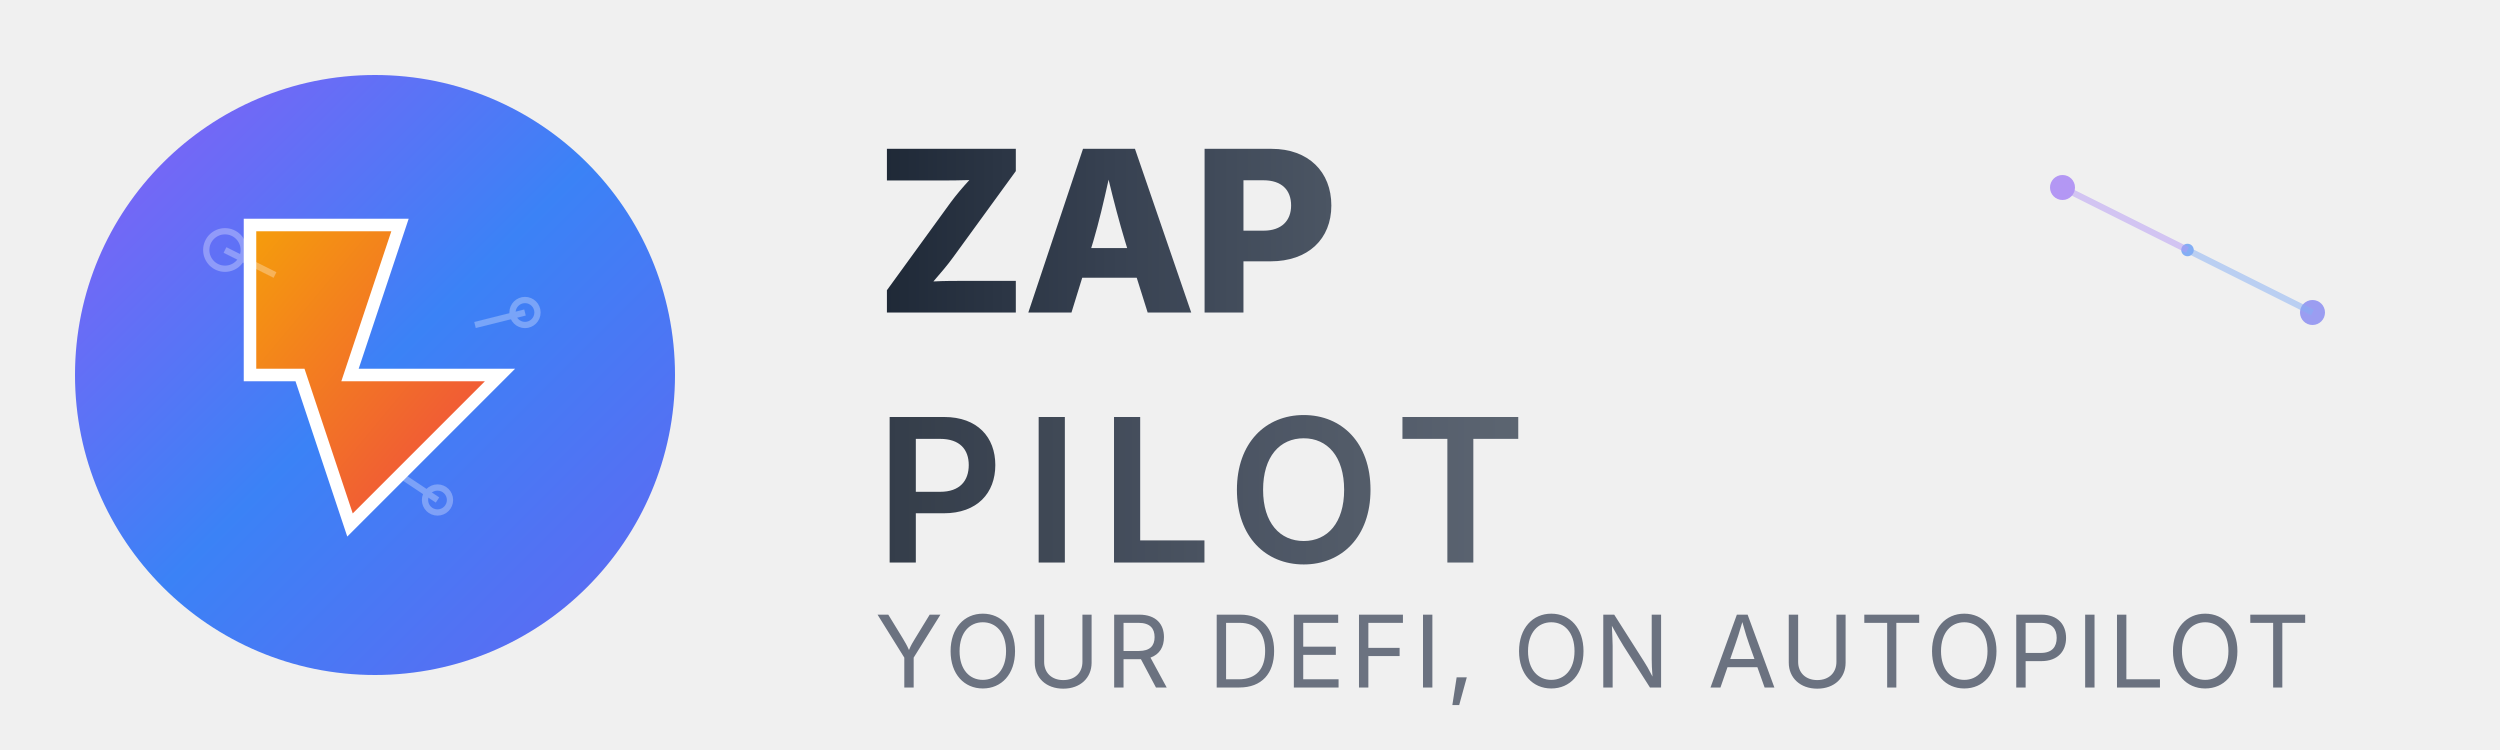
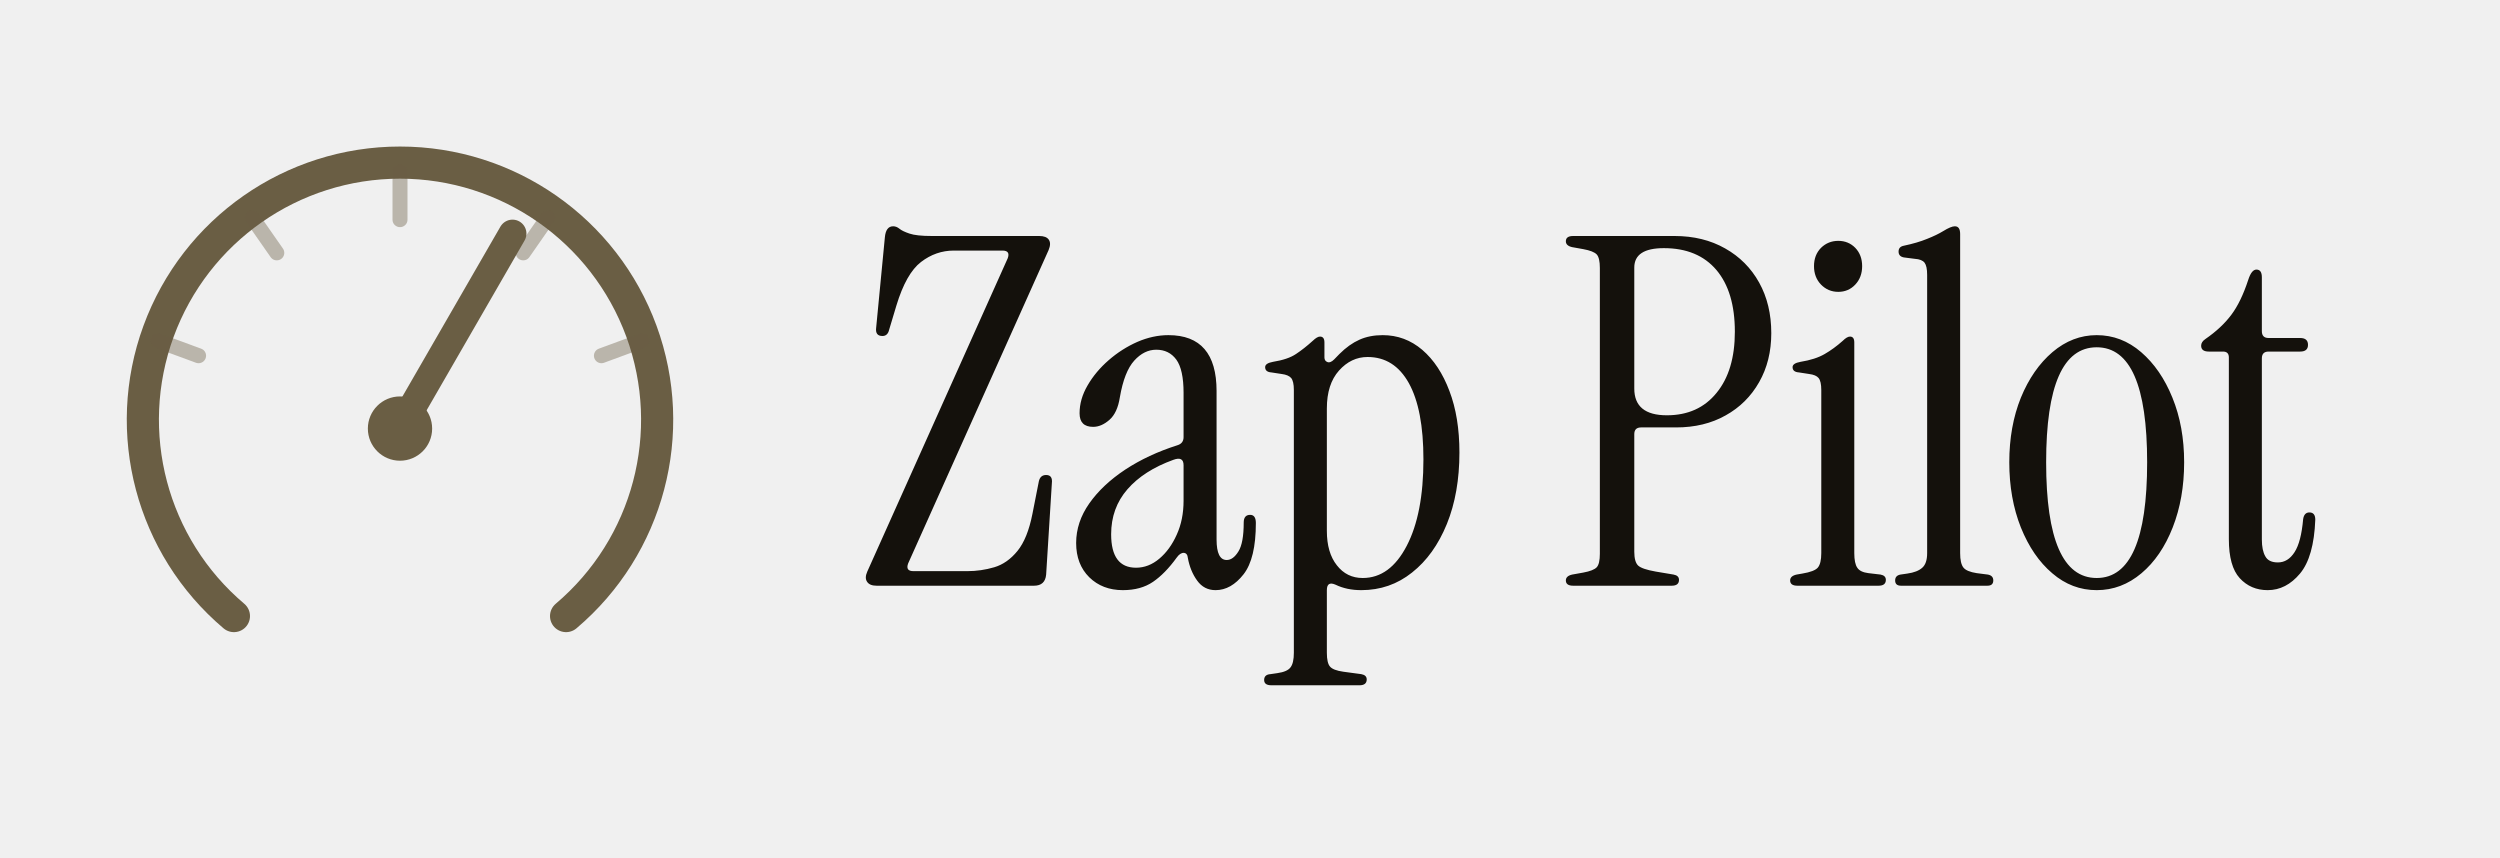
- <svg xmlns="http://www.w3.org/2000/svg" width="2000" height="600" viewBox="0 0 200 60" fill="none">
-   <defs>
-     <linearGradient id="darkMainGradient" x1="0%" y1="0%" x2="100%" y2="100%">
-       <stop offset="0%" style="stop-color:#8B5CF6;stop-opacity:1" />
-       <stop offset="50%" style="stop-color:#3B82F6;stop-opacity:1" />
-       <stop offset="100%" style="stop-color:#6366F1;stop-opacity:1" />
-     </linearGradient>
-     <linearGradient id="darkLightningGradient" x1="0%" y1="0%" x2="100%" y2="100%">
-       <stop offset="0%" style="stop-color:#F59E0B;stop-opacity:1" />
-       <stop offset="100%" style="stop-color:#EF4444;stop-opacity:1" />
-     </linearGradient>
-     <linearGradient id="darkTextGradient" x1="0%" y1="0%" x2="100%" y2="0%">
-       <stop offset="0%" style="stop-color:#1F2937;stop-opacity:1" />
-       <stop offset="50%" style="stop-color:#374151;stop-opacity:1" />
-       <stop offset="100%" style="stop-color:#4B5563;stop-opacity:1" />
-     </linearGradient>
-   </defs>
-   <circle cx="30" cy="30" r="24" fill="url(#darkMainGradient)" />
-   <path d="M20 18 L32 18 L28 30 L40 30 L28 42 L24 30 L20 30 Z" fill="url(#darkLightningGradient)" stroke="white" stroke-width="1" />
-   <g opacity="0.3" stroke="white" stroke-width="0.5" fill="none">
-     <circle cx="18" cy="20" r="1.5" />
-     <circle cx="42" cy="25" r="1" />
-     <circle cx="35" cy="40" r="1" />
-     <line x1="18" y1="20" x2="22" y2="22" />
-     <line x1="38" y1="26" x2="42" y2="25" />
-     <line x1="32" y1="38" x2="35" y2="40" />
+ <svg xmlns="http://www.w3.org/2000/svg" width="175" height="60" viewBox="0 0 175 60" fill="none">
+   <g transform="translate(4 6) scale(0.75)">
+     <g stroke="#6a5e44" stroke-linecap="round">
+       <path d="M16.5 49.5 A24 24 0 1 1 47.5 49.5" fill="none" stroke-width="3" />
+       <g stroke-width="1.4" stroke-opacity="0.4">
+         <line x1="32" y1="8" x2="32" y2="12.5" />
+         <line x1="45.8" y1="12.3" x2="43.5" y2="15.6" />
+         <line x1="18.2" y1="12.3" x2="20.5" y2="15.6" />
+         <line x1="54.6" y1="23.8" x2="50.8" y2="25.2" />
+         <line x1="9.4" y1="23.8" x2="13.2" y2="25.2" />
+       </g>
+       <line x1="32" y1="32" x2="42.5" y2="13.8" stroke-width="2.6" />
+     </g>
+     <circle cx="32" cy="32" r="3" fill="#6a5e44" />
  </g>
-   <g fill="url(#darkTextGradient)">
-     <text x="70" y="25" font-family="Inter, system-ui, sans-serif" font-size="18" font-weight="800" letter-spacing="-0.02em">ZAP</text>
-     <text x="70" y="45" font-family="Inter, system-ui, sans-serif" font-size="16" font-weight="600" letter-spacing="0.1em" opacity="0.9">PILOT</text>
-   </g>
-   <g opacity="0.6">
-     <circle cx="165" cy="15" r="1" fill="#8B5CF6" />
-     <circle cx="175" cy="20" r="0.5" fill="#3B82F6" />
-     <circle cx="185" cy="25" r="1" fill="#6366F1" />
-     <line x1="165" y1="15" x2="175" y2="20" stroke="#8B5CF6" stroke-width="0.5" opacity="0.5" />
-     <line x1="175" y1="20" x2="185" y2="25" stroke="#3B82F6" stroke-width="0.5" opacity="0.5" />
-   </g>
-   <text x="70" y="55" font-family="Inter, system-ui, sans-serif" font-size="8" font-weight="400" fill="#6B7280" letter-spacing="0.05em">YOUR DEFI, ON AUTOPILOT</text>
+   <path d="M72.38 41L61.36 41Q60.88 41 60.70 40.73Q60.51 40.46 60.71 40.01L70.54 18.08Q70.74 17.54 70.17 17.54L66.77 17.54Q65.51 17.54 64.47 18.34Q63.43 19.14 62.75 21.38L62.24 23.08Q62.14 23.52 61.77 23.52Q61.26 23.52 61.33 22.95L61.94 16.62Q62.01 15.84 62.52 15.84Q62.75 15.84 62.96 16.01Q63.16 16.18 63.66 16.35Q64.15 16.52 65.24 16.52L72.75 16.52Q73.23 16.52 73.41 16.77Q73.60 17.03 73.40 17.51L63.57 39.44Q63.37 39.98 63.94 39.98L67.72 39.98Q68.67 39.98 69.59 39.71Q70.51 39.44 71.22 38.57Q71.93 37.70 72.27 35.97L72.72 33.69Q72.82 33.25 73.23 33.25Q73.70 33.25 73.63 33.83L73.23 40.22Q73.16 41 72.38 41 M78.60 41.31Q77.17 41.31 76.25 40.41Q75.33 39.50 75.33 38.01Q75.33 36.55 76.25 35.24Q77.17 33.93 78.77 32.87Q80.37 31.82 82.41 31.17Q82.85 31.04 82.85 30.60L82.85 27.50Q82.85 25.87 82.34 25.17Q81.83 24.48 80.94 24.48Q80.09 24.48 79.40 25.24Q78.70 26.01 78.39 27.81Q78.22 28.90 77.66 29.39Q77.10 29.88 76.52 29.88Q75.57 29.88 75.57 28.93Q75.57 27.94 76.13 26.98Q76.69 26.01 77.61 25.21Q78.53 24.41 79.62 23.93Q80.71 23.46 81.79 23.46Q85.16 23.46 85.16 27.37L85.16 37.77Q85.16 39.20 85.87 39.20Q86.32 39.20 86.69 38.60Q87.06 38.01 87.06 36.58Q87.06 36.04 87.51 36.04Q87.91 36.04 87.91 36.61Q87.91 39.10 87.05 40.20Q86.18 41.31 85.09 41.31Q84.28 41.31 83.80 40.64Q83.32 39.98 83.15 39.06Q83.12 38.72 82.87 38.70Q82.61 38.69 82.37 39.03Q81.56 40.15 80.71 40.73Q79.86 41.31 78.60 41.31M79.52 39.74Q80.40 39.74 81.15 39.11Q81.90 38.48 82.37 37.43Q82.85 36.38 82.85 35.05L82.85 32.57Q82.85 31.92 82.13 32.19Q80.06 32.94 78.92 34.25Q77.78 35.56 77.78 37.40Q77.78 39.74 79.52 39.74 M95.16 47.97L89 47.97Q88.49 47.97 88.49 47.60Q88.49 47.22 88.93 47.19L89.41 47.12Q90.12 47.02 90.34 46.71Q90.57 46.41 90.57 45.69L90.57 27.30Q90.57 26.69 90.38 26.46Q90.19 26.24 89.72 26.18L89 26.07Q88.56 26.04 88.56 25.70Q88.56 25.43 89.10 25.33Q90.16 25.16 90.72 24.78Q91.28 24.41 91.89 23.86Q92.20 23.56 92.40 23.56Q92.71 23.56 92.71 23.97L92.71 25.02Q92.71 25.26 92.91 25.34Q93.12 25.43 93.39 25.16L93.76 24.78Q94.44 24.10 95.16 23.78Q95.87 23.46 96.79 23.46Q98.35 23.46 99.56 24.49Q100.77 25.53 101.46 27.37Q102.16 29.20 102.16 31.68Q102.16 34.51 101.28 36.68Q100.39 38.86 98.84 40.08Q97.30 41.31 95.29 41.31Q94.27 41.31 93.49 40.93Q92.88 40.66 92.88 41.31L92.88 45.69Q92.88 46.41 93.10 46.66Q93.32 46.92 94.03 47.02L95.29 47.19Q95.67 47.26 95.67 47.56Q95.67 47.97 95.16 47.97M95.39 40.46Q97.30 40.46 98.47 38.21Q99.64 35.97 99.64 32.16Q99.64 28.66 98.62 26.82Q97.60 24.99 95.73 24.99Q94.58 24.99 93.73 25.94Q92.88 26.89 92.88 28.59L92.88 37.16Q92.88 38.69 93.58 39.57Q94.27 40.46 95.39 40.46  M117.02 41L110.12 41Q109.61 41 109.61 40.63Q109.61 40.32 110.05 40.22L110.83 40.08Q111.54 39.95 111.77 39.71Q111.99 39.47 111.99 38.76L111.99 18.76Q111.99 18.05 111.77 17.81Q111.54 17.57 110.83 17.44L110.05 17.30Q109.61 17.20 109.61 16.89Q109.61 16.52 110.12 16.52L117.22 16.52Q119.23 16.52 120.76 17.39Q122.29 18.25 123.14 19.78Q123.99 21.31 123.99 23.32Q123.99 25.26 123.14 26.75Q122.29 28.25 120.79 29.08Q119.30 29.92 117.32 29.92L114.88 29.92Q114.40 29.92 114.40 30.39L114.40 38.62Q114.40 39.33 114.67 39.59Q114.94 39.84 115.90 40.01L117.15 40.22Q117.53 40.29 117.53 40.59Q117.53 41 117.02 41M114.40 18.73L114.40 27.20Q114.40 29.07 116.68 29.07Q118.89 29.07 120.16 27.50Q121.44 25.94 121.44 23.22Q121.44 20.43 120.15 18.90Q118.85 17.37 116.47 17.37Q114.40 17.37 114.40 18.73 M128.68 20.43Q127.97 20.43 127.47 19.92Q126.98 19.41 126.98 18.63Q126.98 17.85 127.47 17.35Q127.97 16.86 128.68 16.86Q129.39 16.86 129.87 17.35Q130.35 17.85 130.35 18.63Q130.35 19.41 129.87 19.92Q129.39 20.43 128.68 20.43M131.50 41L125.82 41Q125.31 41 125.31 40.63Q125.31 40.32 125.76 40.22L126.16 40.15Q127.01 40.01 127.25 39.73Q127.49 39.44 127.49 38.72L127.49 27.30Q127.49 26.69 127.30 26.46Q127.12 26.24 126.64 26.18L125.93 26.07Q125.48 26.04 125.48 25.70Q125.48 25.43 126.03 25.33Q127.08 25.16 127.73 24.78Q128.37 24.41 128.99 23.86Q129.29 23.56 129.50 23.56Q129.80 23.56 129.80 23.97L129.80 38.72Q129.80 39.44 130.01 39.74Q130.21 40.05 130.79 40.12L131.64 40.22Q132.01 40.29 132.01 40.59Q132.01 41 131.50 41 M139.12 41L133.07 41Q132.66 41 132.66 40.63Q132.66 40.29 133.03 40.22L133.51 40.15Q134.22 40.05 134.56 39.74Q134.90 39.44 134.90 38.72L134.90 19.24Q134.90 18.63 134.72 18.39Q134.53 18.15 134.05 18.12L133.27 18.02Q132.90 17.95 132.90 17.61Q132.90 17.27 133.27 17.20Q134.22 17 134.90 16.72Q135.58 16.45 136.02 16.18Q136.57 15.84 136.84 15.84Q137.21 15.84 137.21 16.38L137.21 38.72Q137.21 39.44 137.44 39.73Q137.66 40.01 138.37 40.12L139.15 40.22Q139.53 40.29 139.53 40.63Q139.53 41 139.12 41 M146.77 41.31Q145.03 41.31 143.66 40.13Q142.28 38.96 141.46 36.92Q140.65 34.88 140.65 32.36Q140.65 29.85 141.46 27.84Q142.28 25.84 143.67 24.65Q145.07 23.46 146.77 23.46Q148.50 23.46 149.88 24.65Q151.26 25.84 152.07 27.84Q152.89 29.85 152.89 32.36Q152.89 34.88 152.09 36.92Q151.29 38.96 149.90 40.13Q148.50 41.31 146.77 41.31M146.77 40.46Q150.30 40.46 150.30 32.36Q150.30 24.31 146.77 24.31Q143.23 24.31 143.23 32.36Q143.23 40.46 146.77 40.46 M158.74 41.31Q157.55 41.31 156.78 40.47Q156.02 39.64 156.02 37.74L156.02 25.02Q156.02 24.61 155.61 24.61L154.62 24.61Q154.08 24.61 154.08 24.20Q154.08 23.93 154.38 23.73Q155.51 22.95 156.19 22.04Q156.87 21.14 157.38 19.58Q157.61 18.87 157.95 18.87Q158.33 18.87 158.33 19.41L158.33 23.18Q158.33 23.66 158.80 23.66L161.01 23.66Q161.56 23.66 161.56 24.14Q161.56 24.61 161.01 24.61L158.80 24.61Q158.33 24.61 158.33 25.09L158.33 37.77Q158.33 38.52 158.57 38.94Q158.80 39.37 159.45 39.37Q160.16 39.37 160.62 38.65Q161.08 37.94 161.22 36.34Q161.29 35.87 161.66 35.87Q162.07 35.87 162.07 36.38Q161.97 38.99 161 40.15Q160.03 41.31 158.74 41.31" fill="#14110c" />
</svg>
